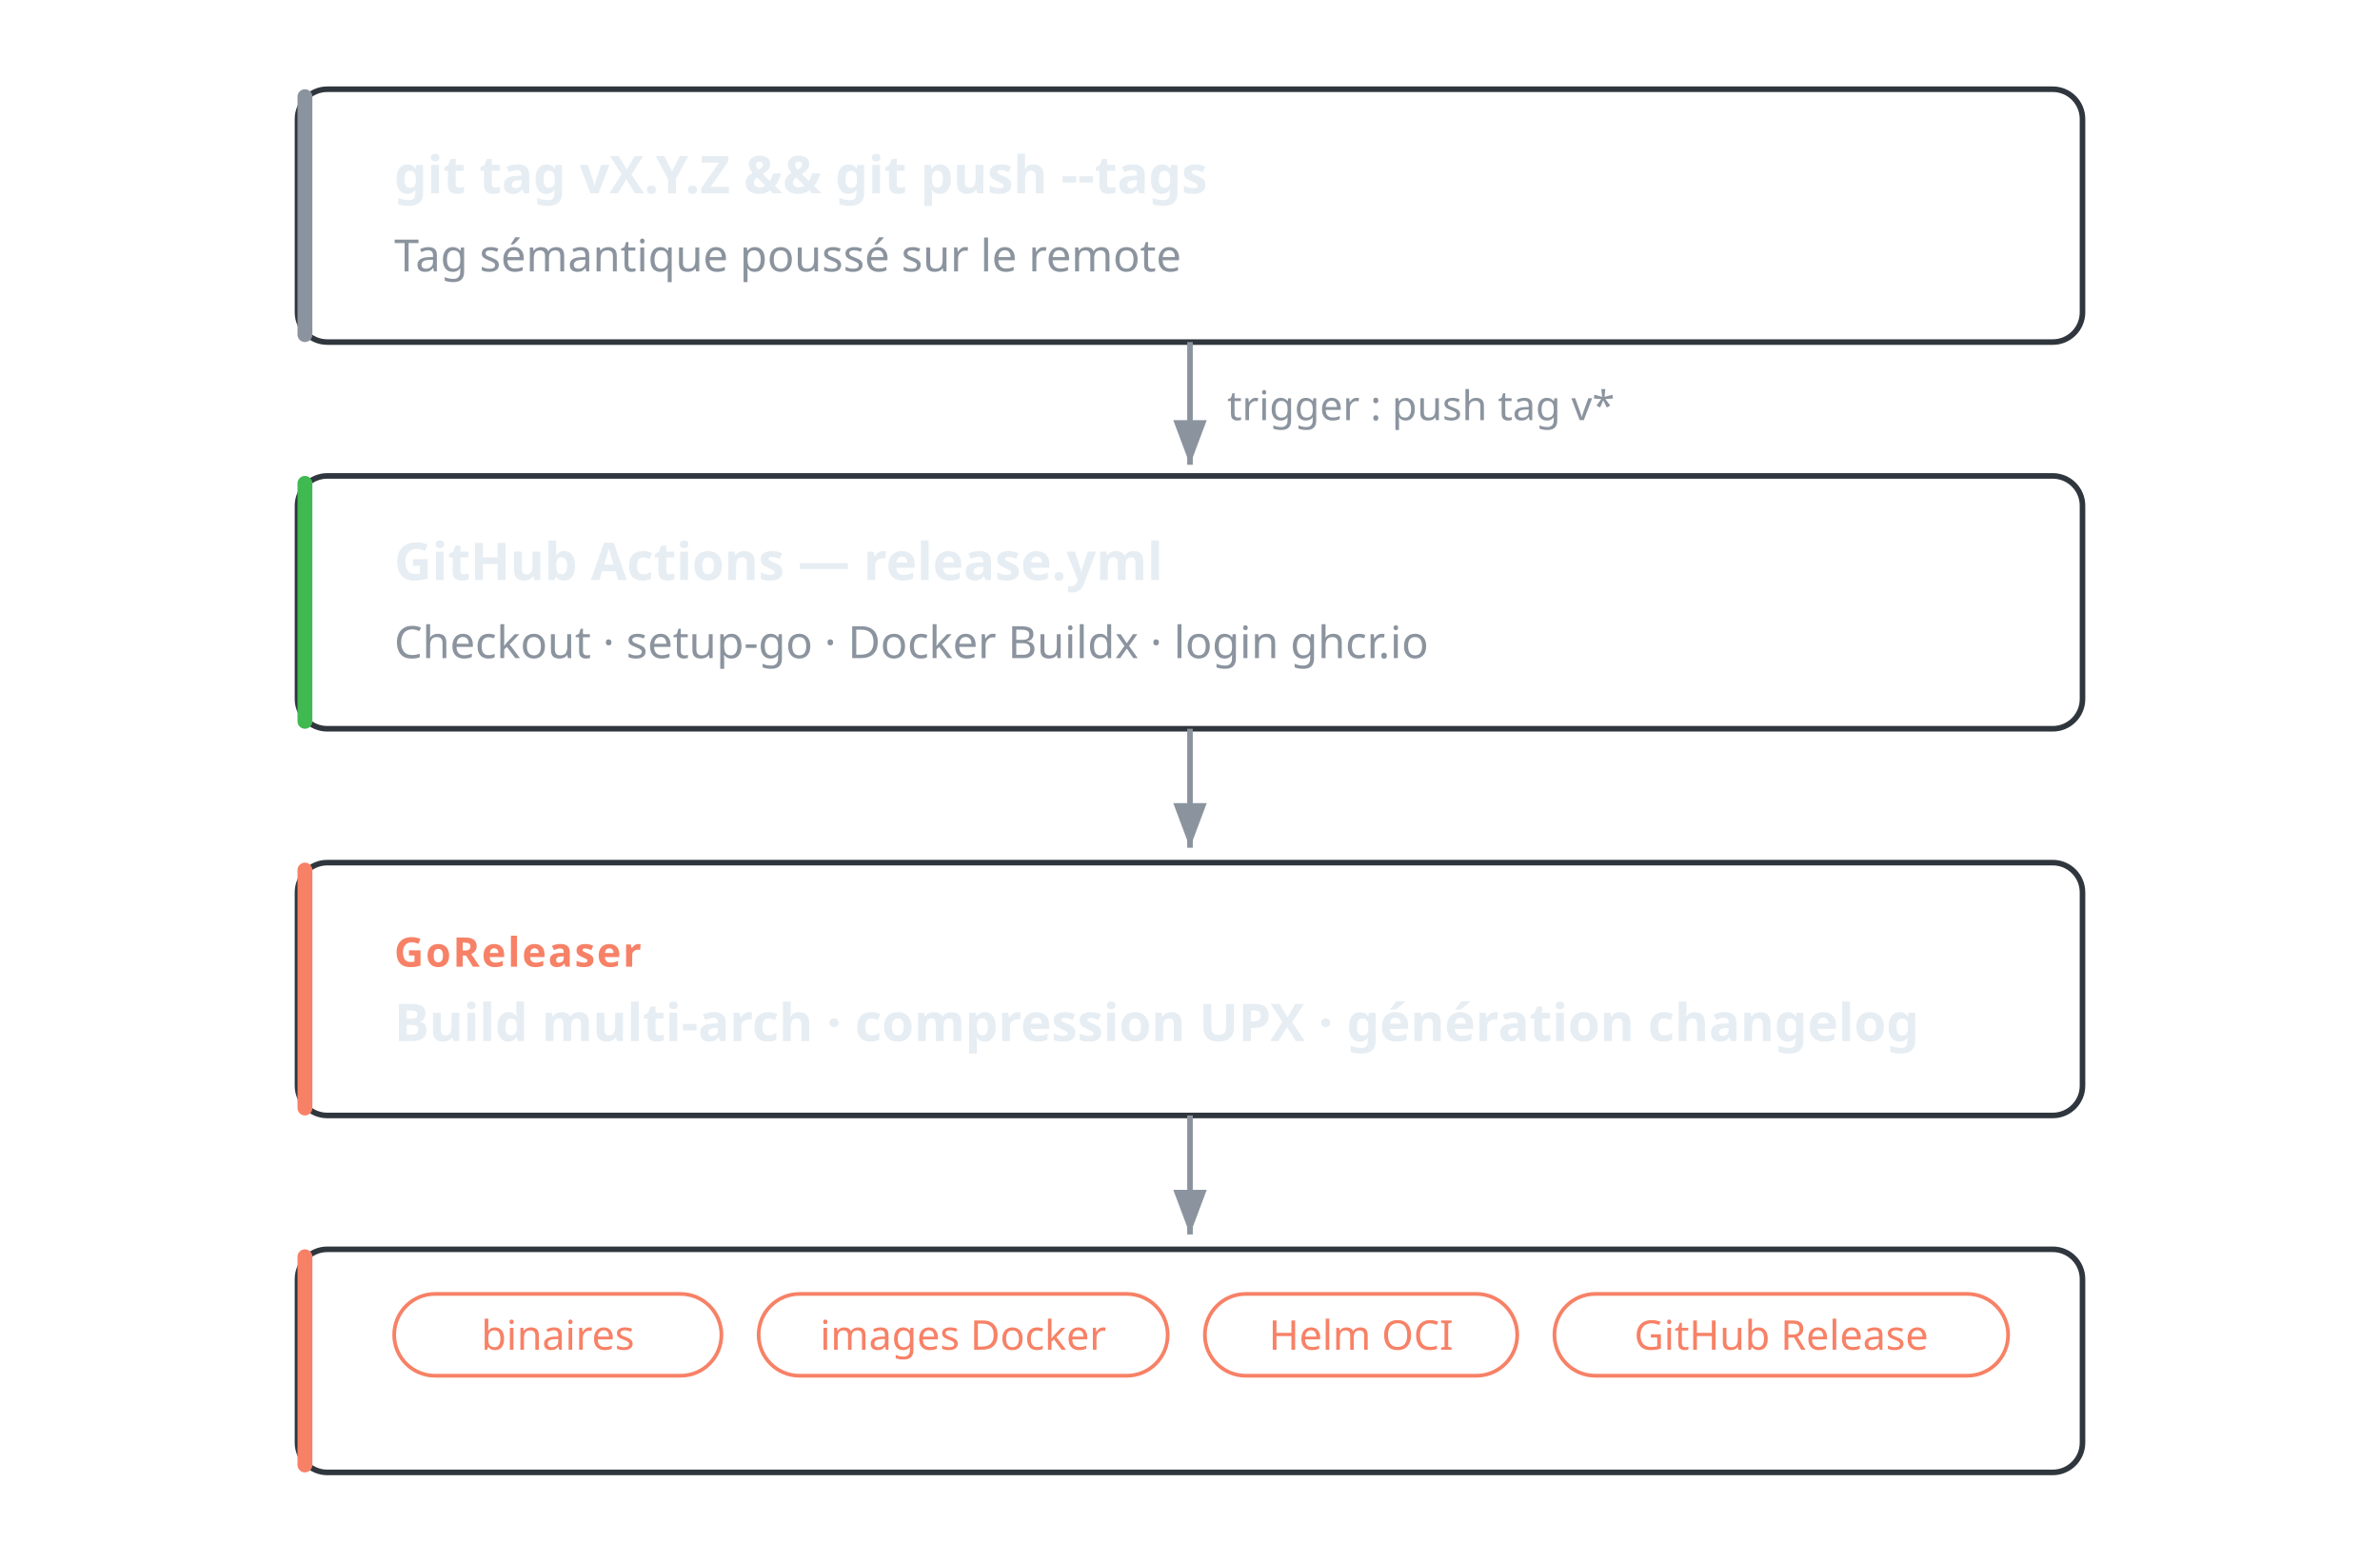
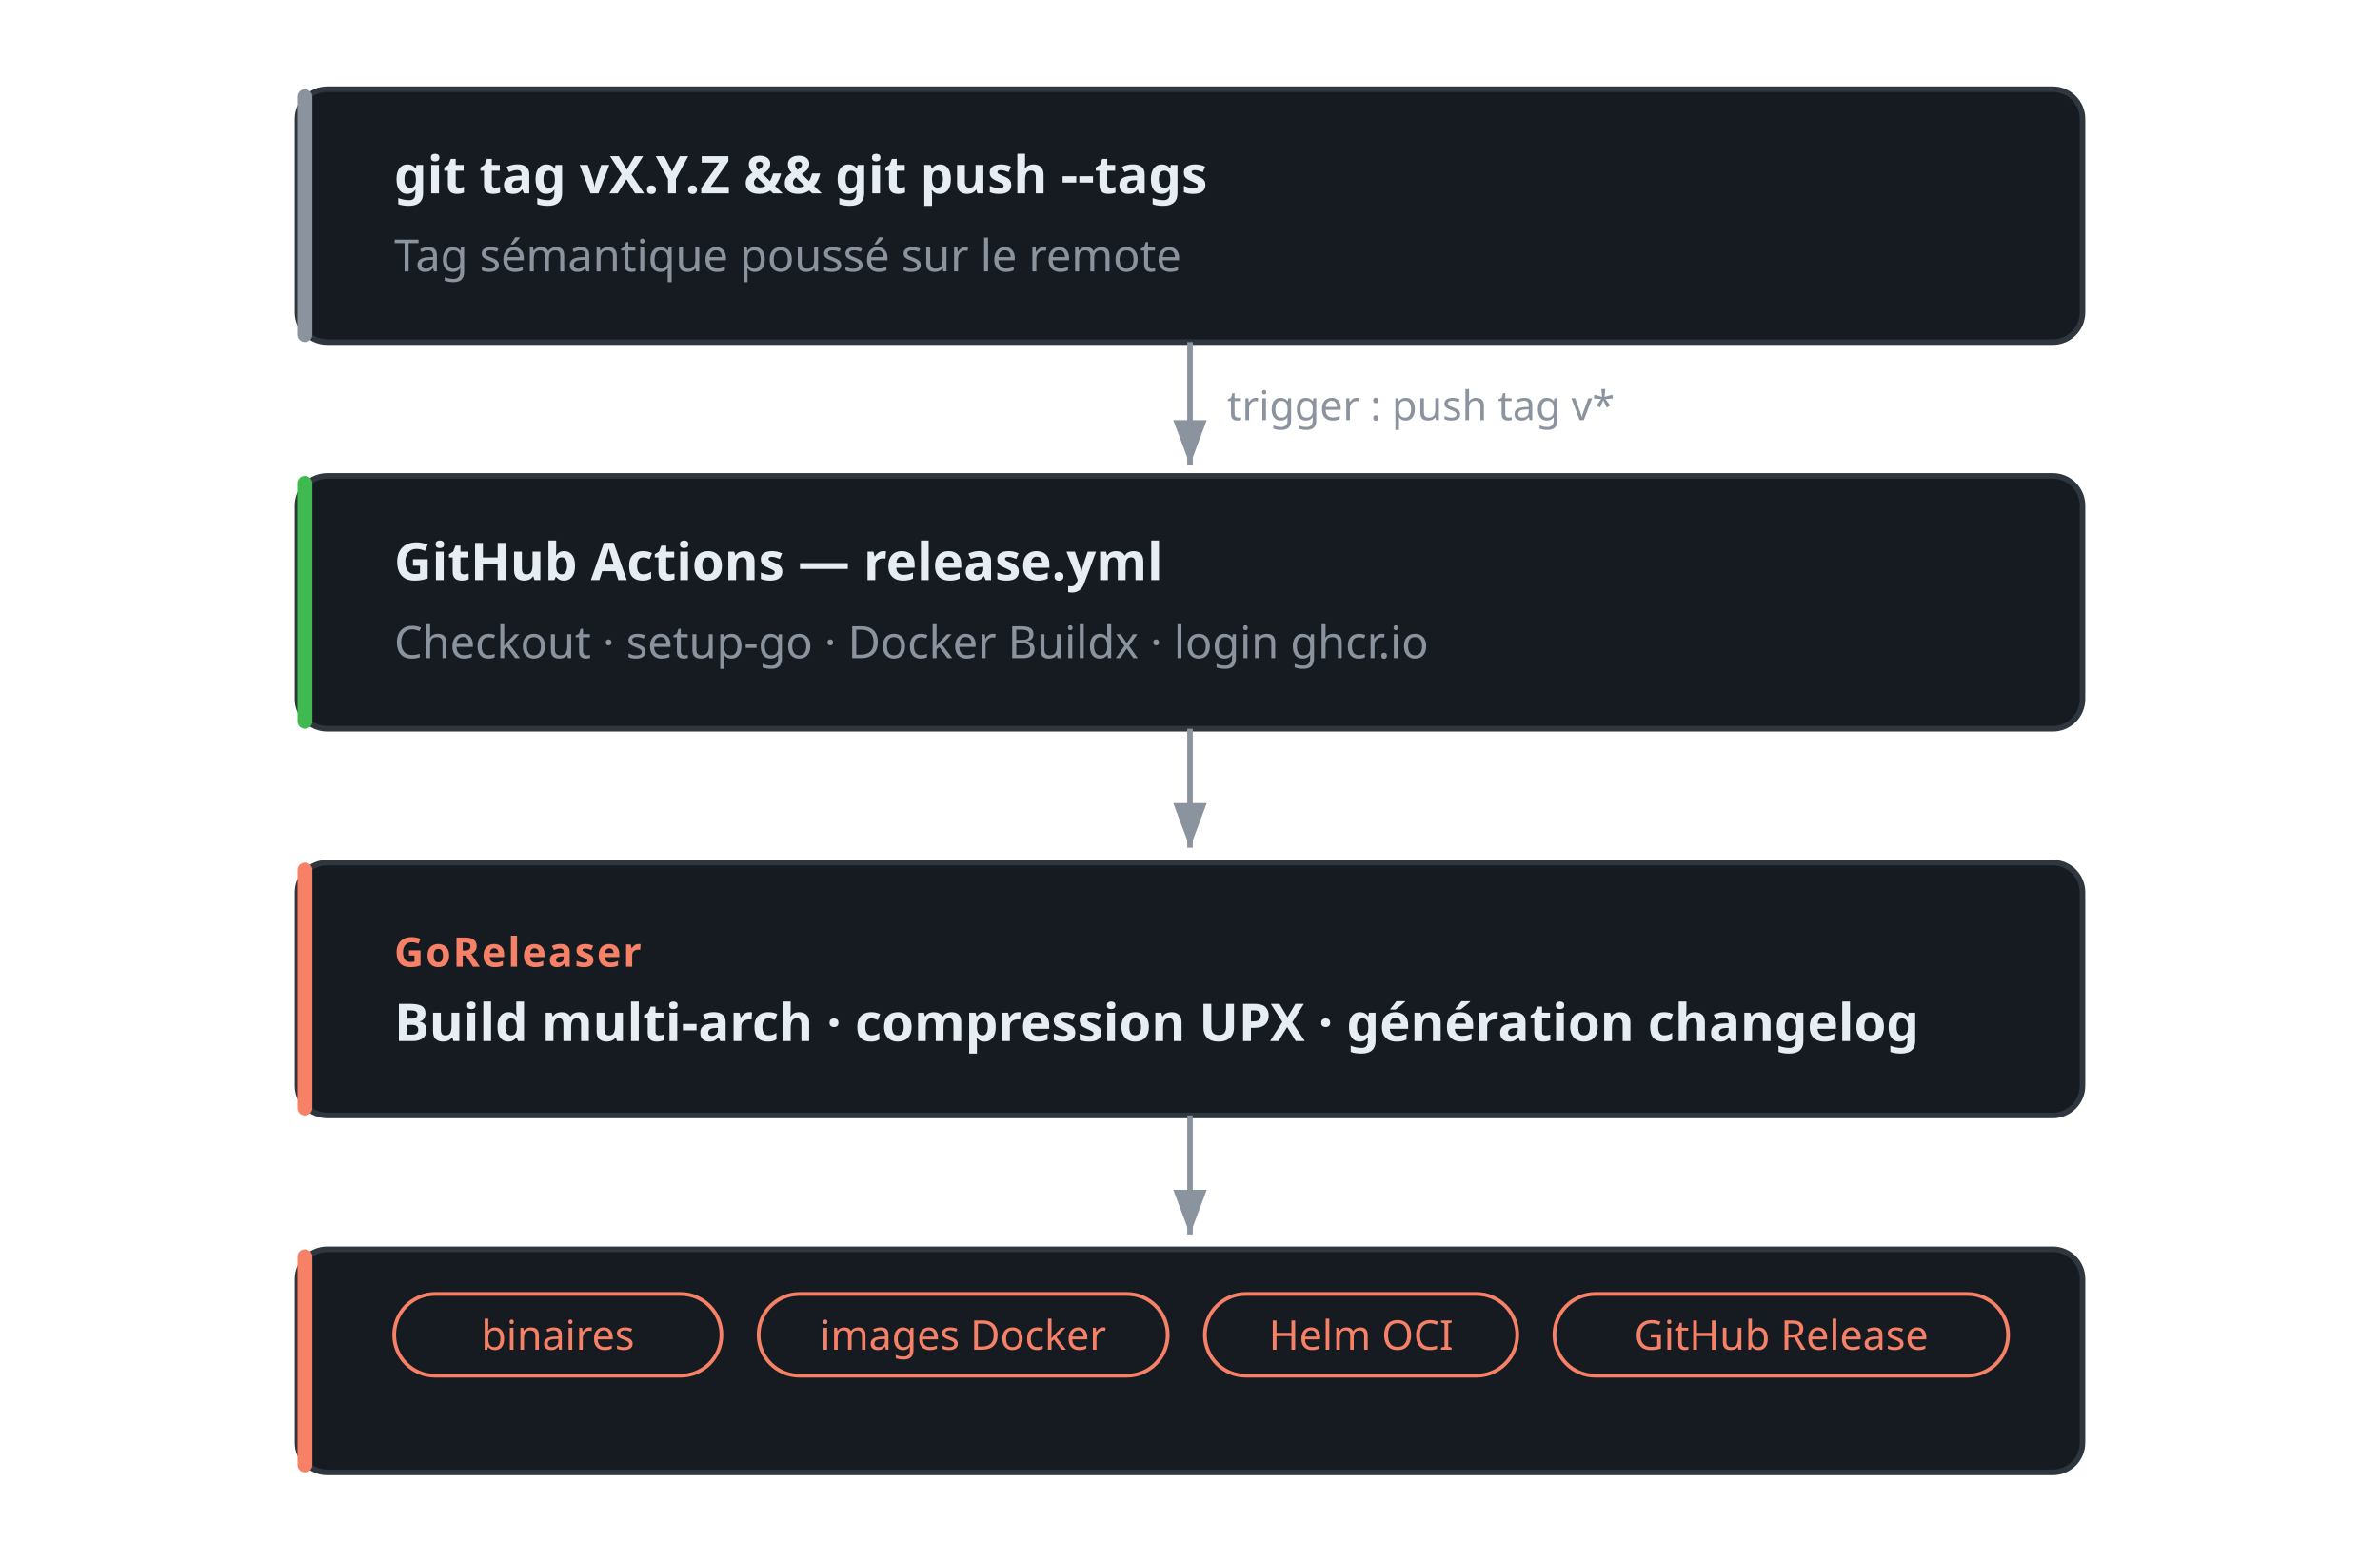
<svg xmlns="http://www.w3.org/2000/svg" width="640" height="420" viewBox="0 0 640 420" font-family="'Segoe UI', system-ui, -apple-system, BlinkMacSystemFont, sans-serif">
  <defs>
    <marker id="arr" markerWidth="8" markerHeight="6" refX="8" refY="3" orient="auto">
      <polygon points="0 0, 8 3, 0 6" fill="#8b949e" />
    </marker>
  </defs>
-   <rect x="80" y="24" width="480" height="68" fill="none" rx="8" stroke="#30363d" stroke-width="1.5" />
+   <rect x="80" y="24" width="480" height="68" fill="#161b22" rx="8" stroke="#30363d" stroke-width="1.5" />
  <rect x="80" y="24" width="4" height="68" fill="#8b949e" rx="2" />
  <text x="106" y="52" font-size="14" fill="#e6edf3" font-weight="600">git tag vX.Y.Z &amp;&amp; git push --tags</text>
  <text x="106" y="73" font-size="12" fill="#8b949e">Tag sémantique poussé sur le remote</text>
  <line x1="320" y1="92" x2="320" y2="125" stroke="#8b949e" stroke-width="1.5" marker-end="url(#arr)" />
  <text x="330" y="113" font-size="11" fill="#8b949e" text-anchor="start">trigger : push tag v*</text>
-   <rect x="80" y="128" width="480" height="68" fill="none" rx="8" stroke="#30363d" stroke-width="1.5" />
+   <rect x="80" y="128" width="480" height="68" fill="#161b22" rx="8" stroke="#30363d" stroke-width="1.5" />
  <rect x="80" y="128" width="4" height="68" fill="#3fb950" rx="2" />
  <text x="106" y="156" font-size="14" fill="#e6edf3" font-weight="600">GitHub Actions — release.yml</text>
  <text x="106" y="177" font-size="12" fill="#8b949e">Checkout · setup-go · Docker Buildx · login ghcr.io</text>
  <line x1="320" y1="196" x2="320" y2="228" stroke="#8b949e" stroke-width="1.5" marker-end="url(#arr)" />
-   <rect x="80" y="232" width="480" height="68" fill="none" rx="8" stroke="#30363d" stroke-width="1.5" />
+   <rect x="80" y="232" width="480" height="68" fill="#161b22" rx="8" stroke="#30363d" stroke-width="1.5" />
  <rect x="80" y="232" width="4" height="68" fill="#f78166" rx="2" />
  <text x="106" y="260" font-size="11" fill="#f78166" font-weight="700" letter-spacing="0.5">GoReleaser</text>
  <text x="106" y="280" font-size="14" fill="#e6edf3" font-weight="600">Build multi-arch · compression UPX · génération changelog</text>
  <line x1="320" y1="300" x2="320" y2="332" stroke="#8b949e" stroke-width="1.5" marker-end="url(#arr)" />
-   <rect x="80" y="336" width="480" height="60" fill="none" rx="8" stroke="#30363d" stroke-width="1.5" />
+   <rect x="80" y="336" width="480" height="60" fill="#161b22" rx="8" stroke="#30363d" stroke-width="1.5" />
  <rect x="80" y="336" width="4" height="60" fill="#f78166" rx="2" />
-   <rect x="106" y="348" width="88" height="22" fill="none" rx="11" stroke="#f78166" stroke-width="1" />
+   <rect x="106" y="348" width="88" height="22" fill="#161b22" rx="11" stroke="#f78166" stroke-width="1" />
  <text x="150" y="363" font-size="11" fill="#f78166" text-anchor="middle">binaires</text>
-   <rect x="204" y="348" width="110" height="22" fill="none" rx="11" stroke="#f78166" stroke-width="1" />
+   <rect x="204" y="348" width="110" height="22" fill="#161b22" rx="11" stroke="#f78166" stroke-width="1" />
  <text x="259" y="363" font-size="11" fill="#f78166" text-anchor="middle">images Docker</text>
-   <rect x="324" y="348" width="84" height="22" fill="none" rx="11" stroke="#f78166" stroke-width="1" />
+   <rect x="324" y="348" width="84" height="22" fill="#161b22" rx="11" stroke="#f78166" stroke-width="1" />
  <text x="366" y="363" font-size="11" fill="#f78166" text-anchor="middle">Helm OCI</text>
-   <rect x="418" y="348" width="122" height="22" fill="none" rx="11" stroke="#f78166" stroke-width="1" />
+   <rect x="418" y="348" width="122" height="22" fill="#161b22" rx="11" stroke="#f78166" stroke-width="1" />
  <text x="479" y="363" font-size="11" fill="#f78166" text-anchor="middle">GitHub Release</text>
</svg>
